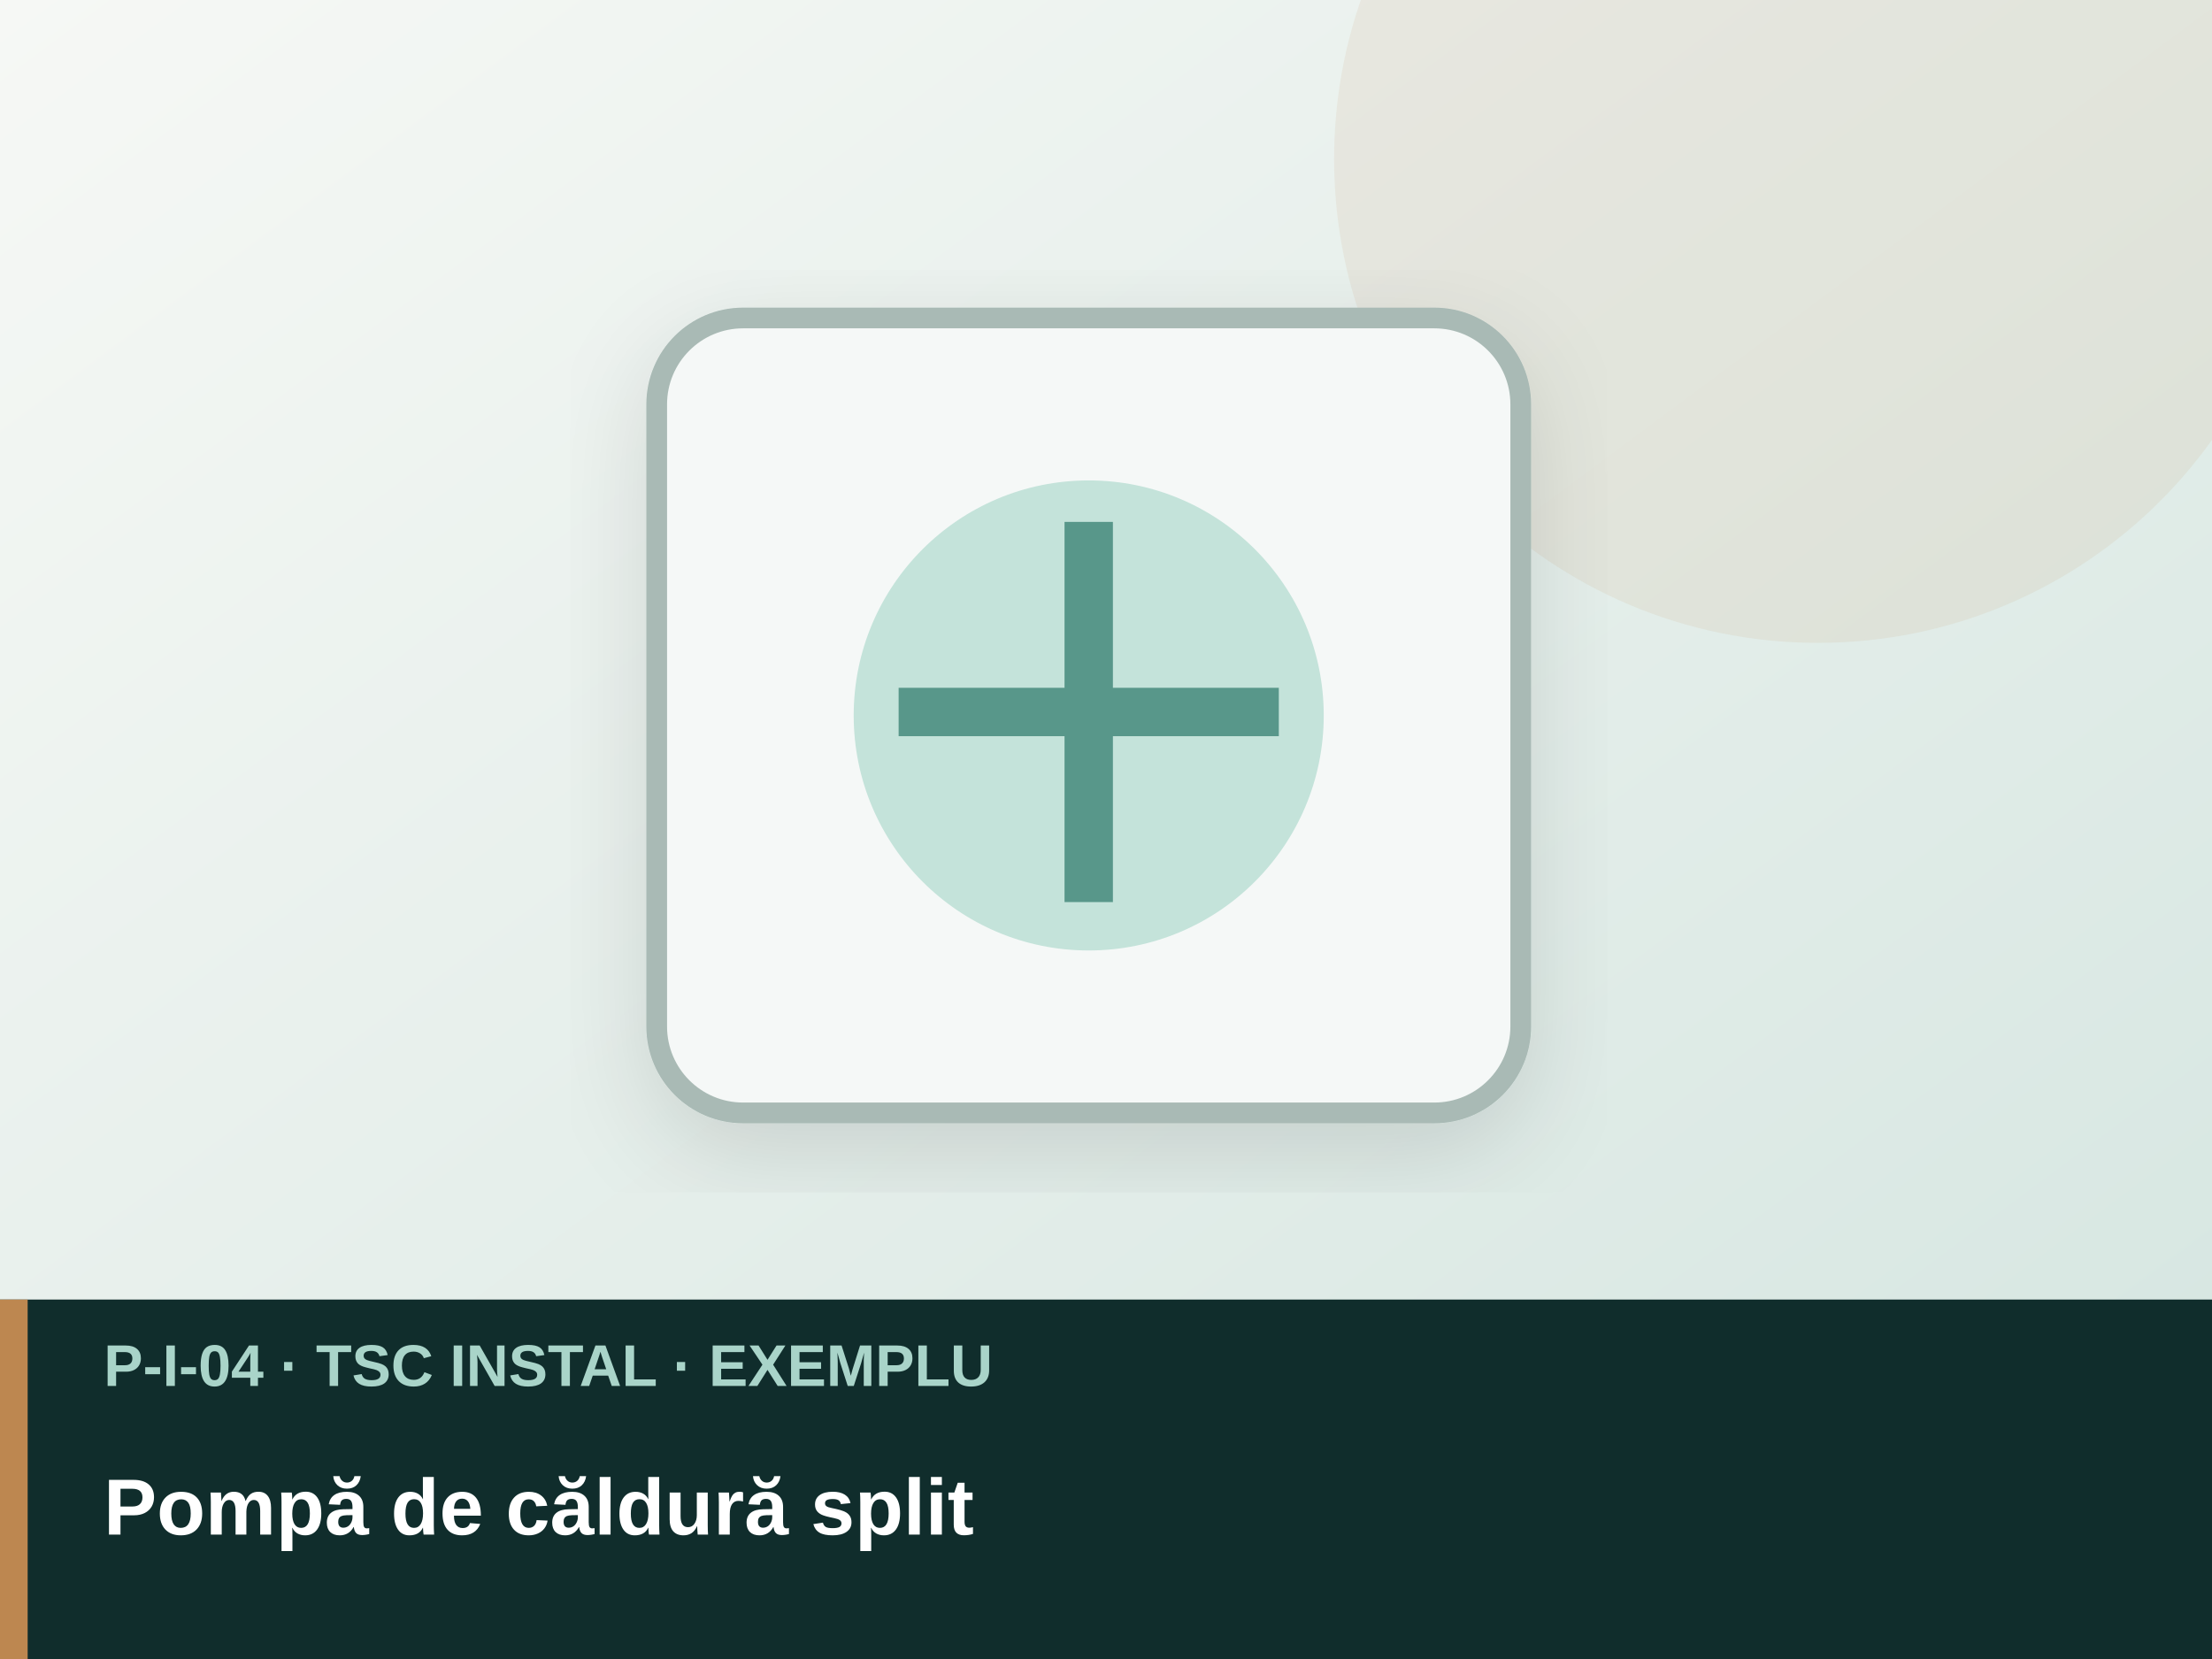
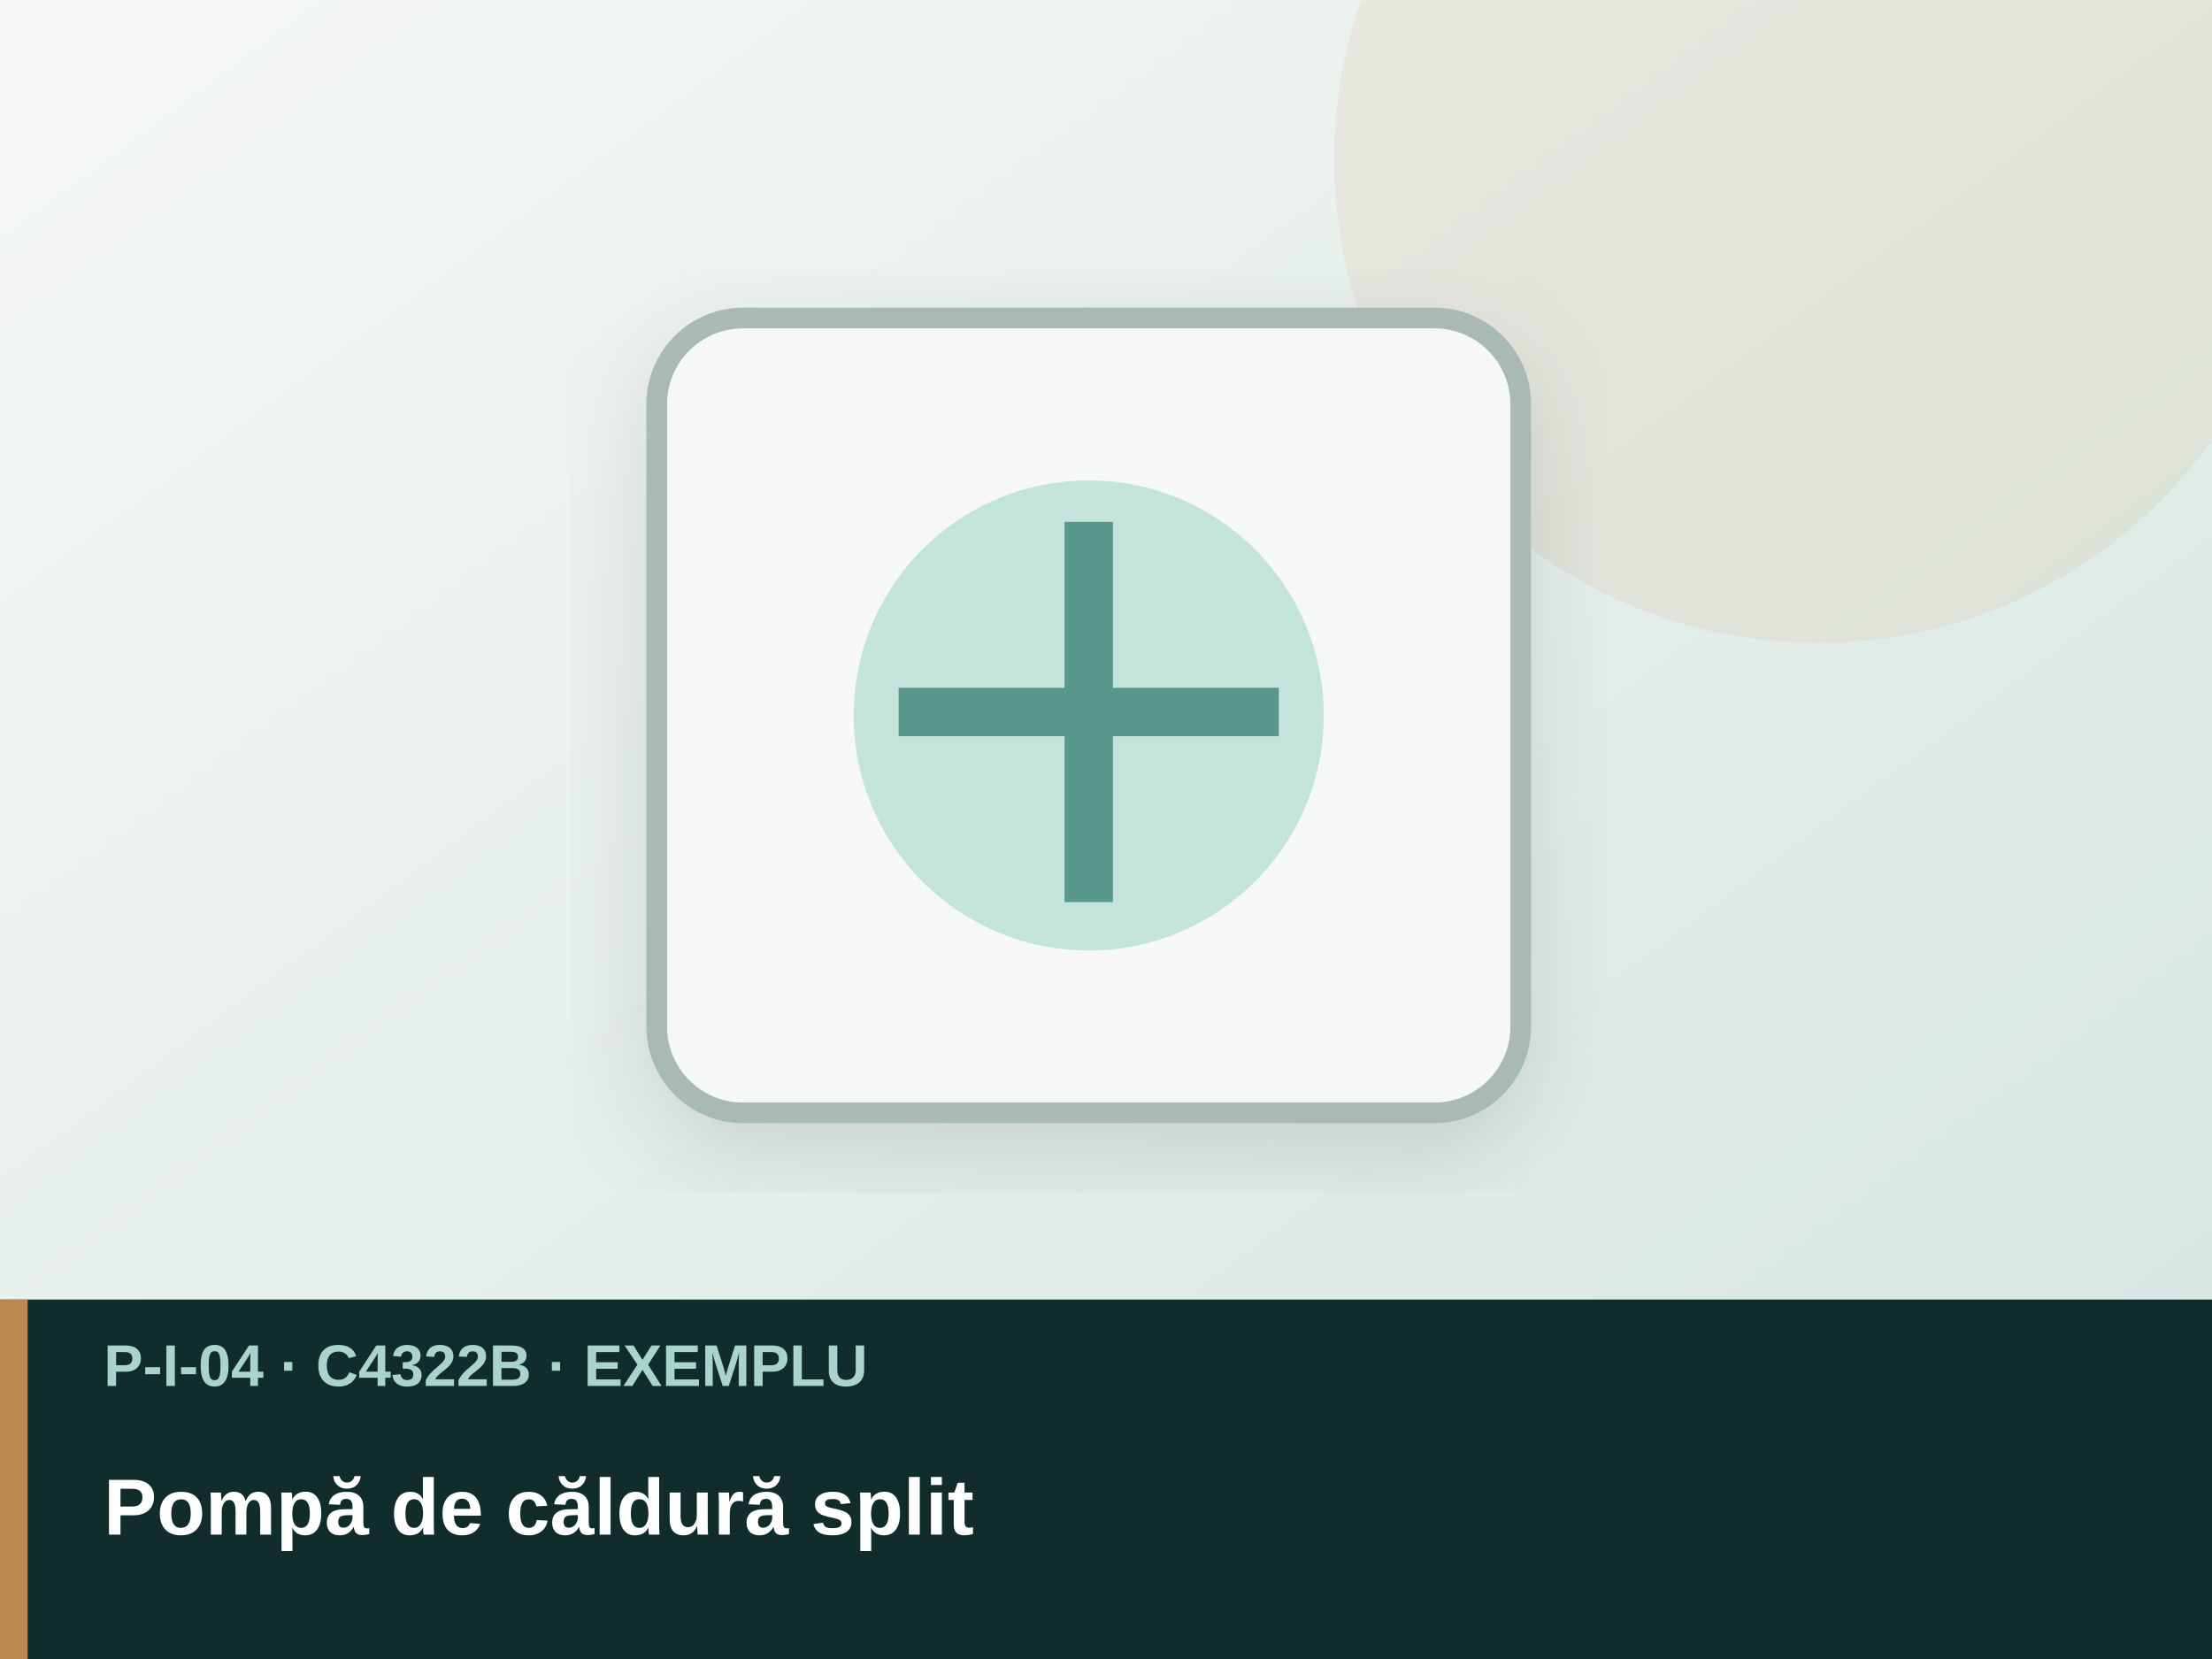
<svg xmlns="http://www.w3.org/2000/svg" width="640" height="480" viewBox="0 0 640 480" role="img" aria-label="Pompă de căldură split — ilustrație demonstrativă">
  <defs>
    <linearGradient id="bg" x1="0" y1="0" x2="1" y2="1">
      <stop stop-color="#f6f8f5" />
      <stop offset="1" stop-color="#d4e5e0" />
    </linearGradient>
    <filter id="shadow">
      <feDropShadow dx="0" dy="9" stdDeviation="14" flood-opacity=".12" />
    </filter>
  </defs>
  <rect width="640" height="480" fill="url(#bg)" />
  <circle cx="526" cy="46" r="140" fill="#bd8750" opacity=".1" />
  <g filter="url(#shadow)">
    <rect x="190" y="92" width="250" height="230" rx="25" fill="#f5f8f7" stroke="#a9bab5" stroke-width="6" />
    <circle cx="315" cy="207" r="68" fill="#c4e3da" />
    <path d="M260 206h110m-55-55v110" stroke="#59978a" stroke-width="14" />
  </g>
  <rect y="376" width="640" height="104" fill="#102d2c" />
  <rect y="376" width="8" height="104" fill="#bd8750" />
-   <text x="30" y="401" fill="#a9d4c9" font-family="Arial,sans-serif" font-size="17" font-weight="bold">P-I-04 · TSC INSTAL · EXEMPLU</text>
+   <text x="30" y="401" fill="#a9d4c9" font-family="Arial,sans-serif" font-size="17" font-weight="bold">P-I-04 · C4322B · EXEMPLU</text>
  <text x="30" y="444" fill="#fff" font-family="Arial,sans-serif" font-size="23" font-weight="bold" textLength="286" lengthAdjust="spacingAndGlyphs">Pompă de căldură split</text>
</svg>
